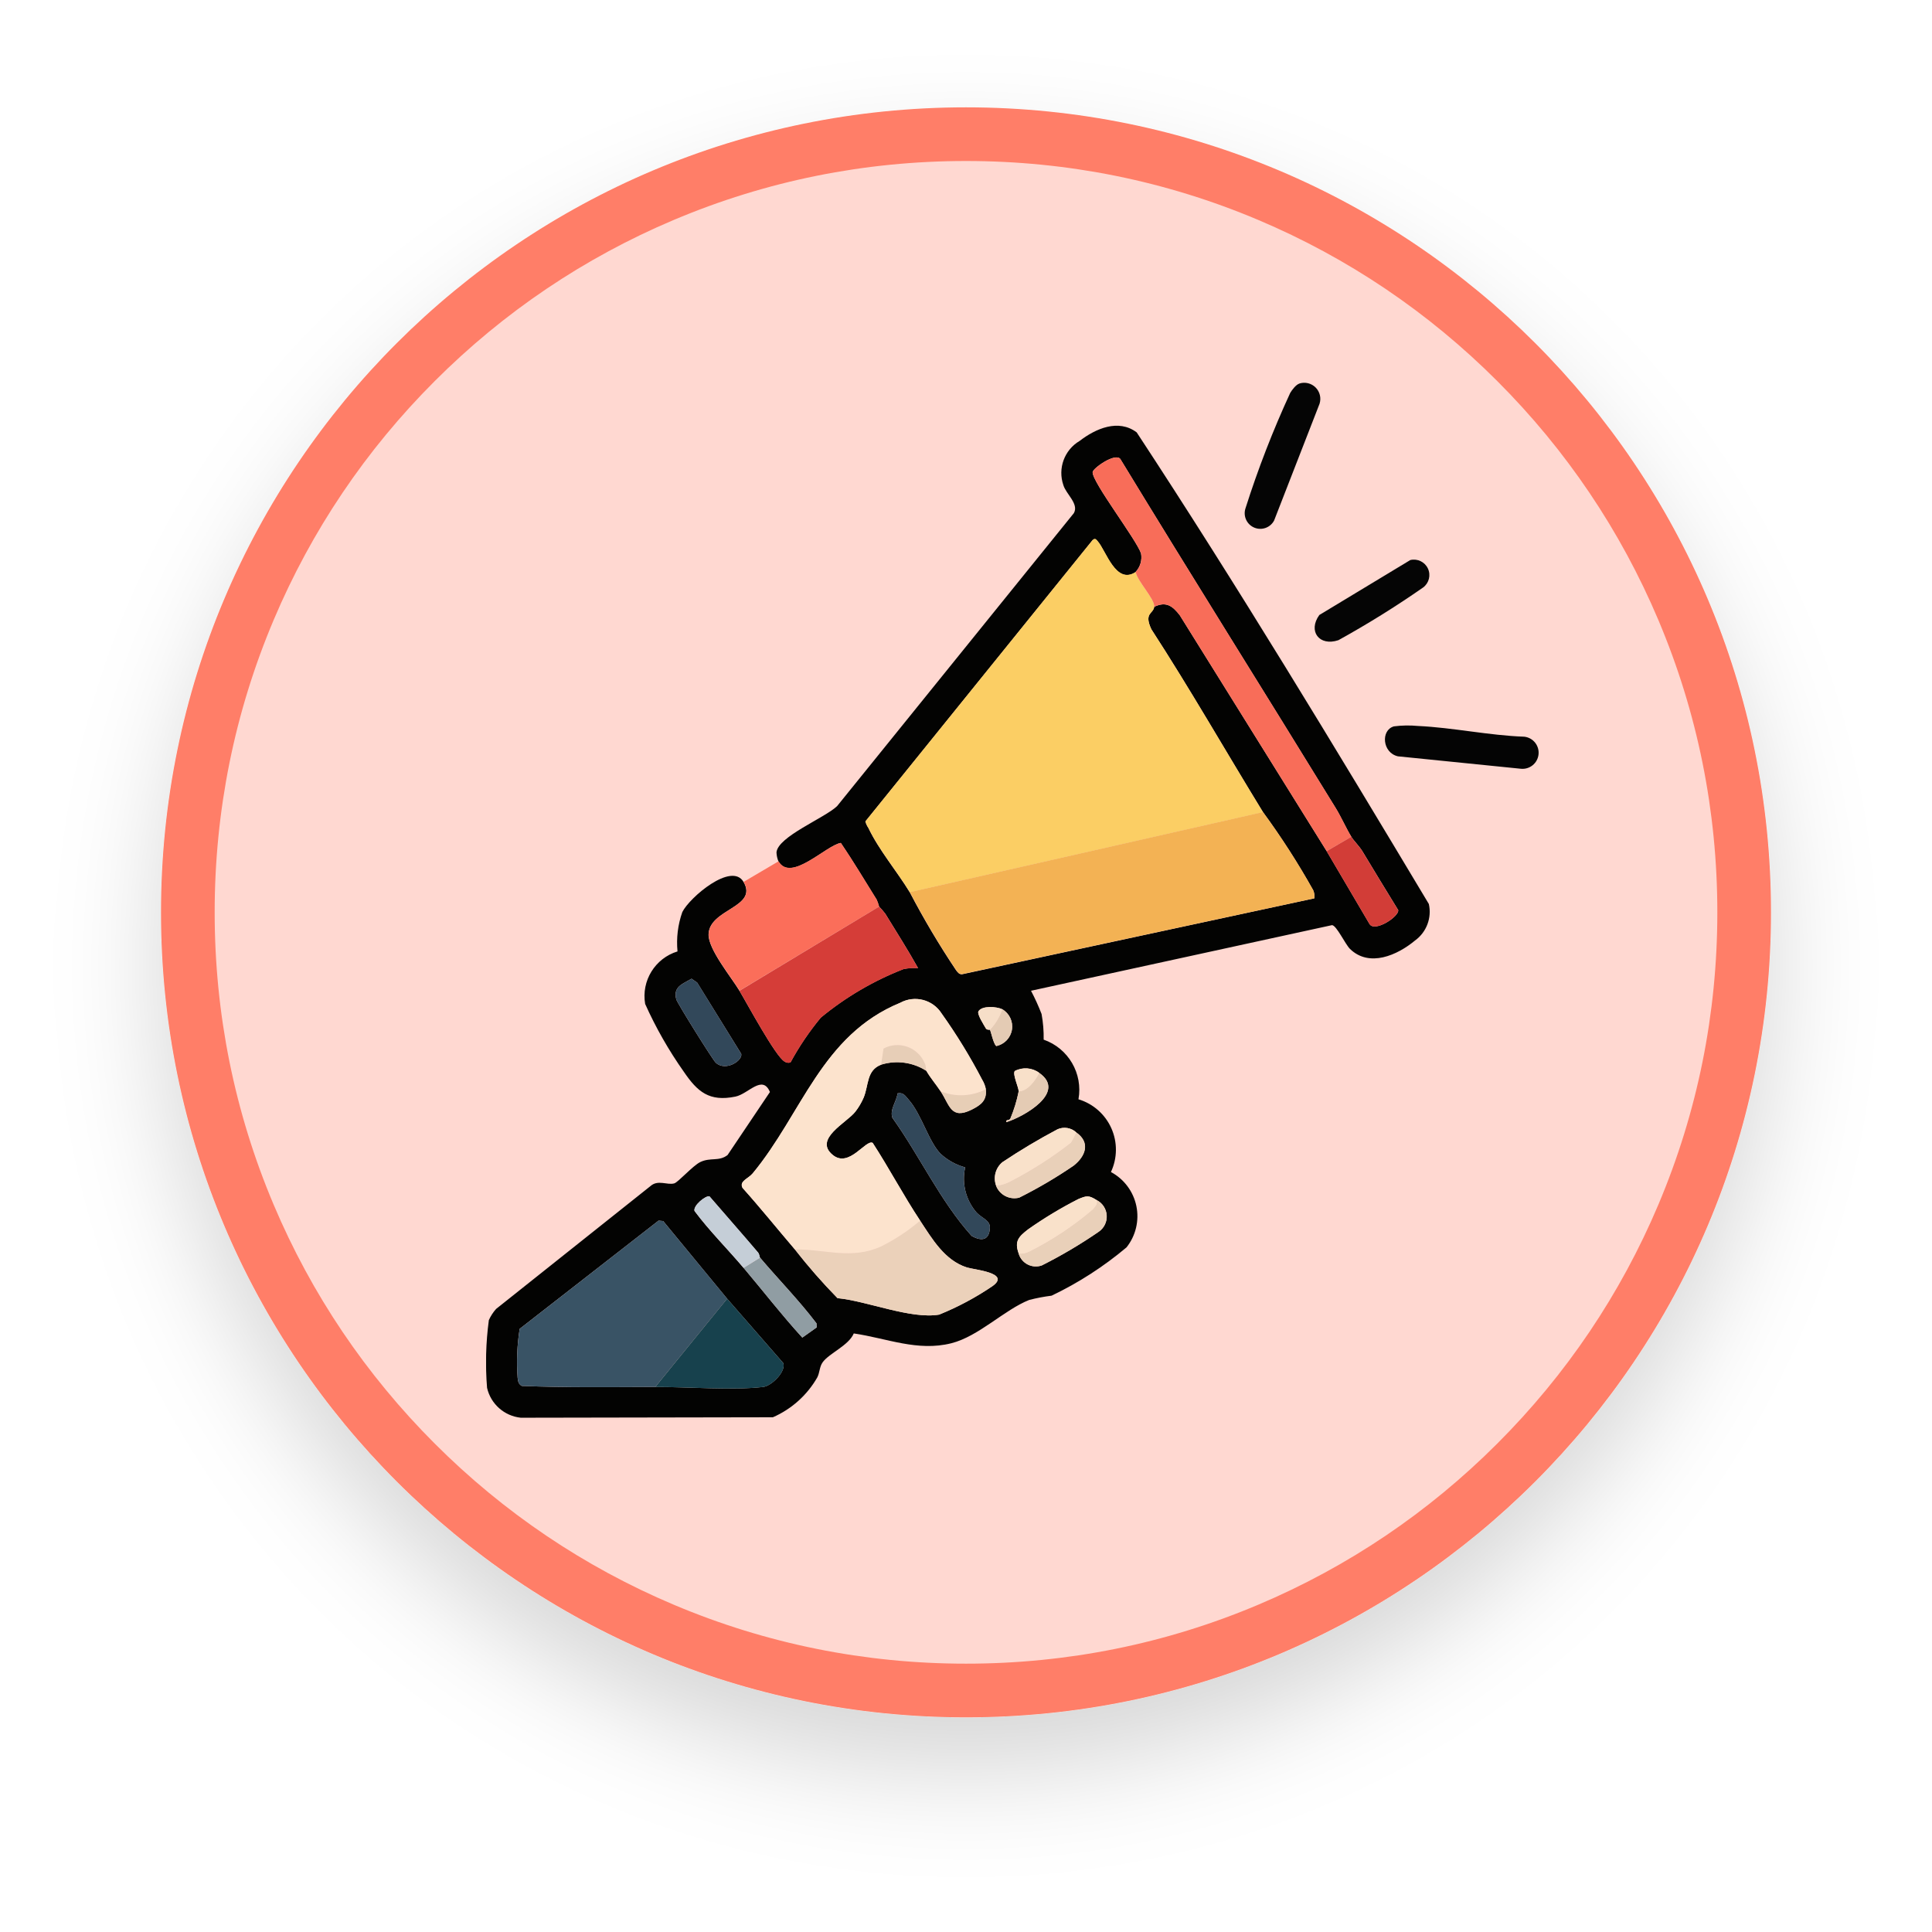
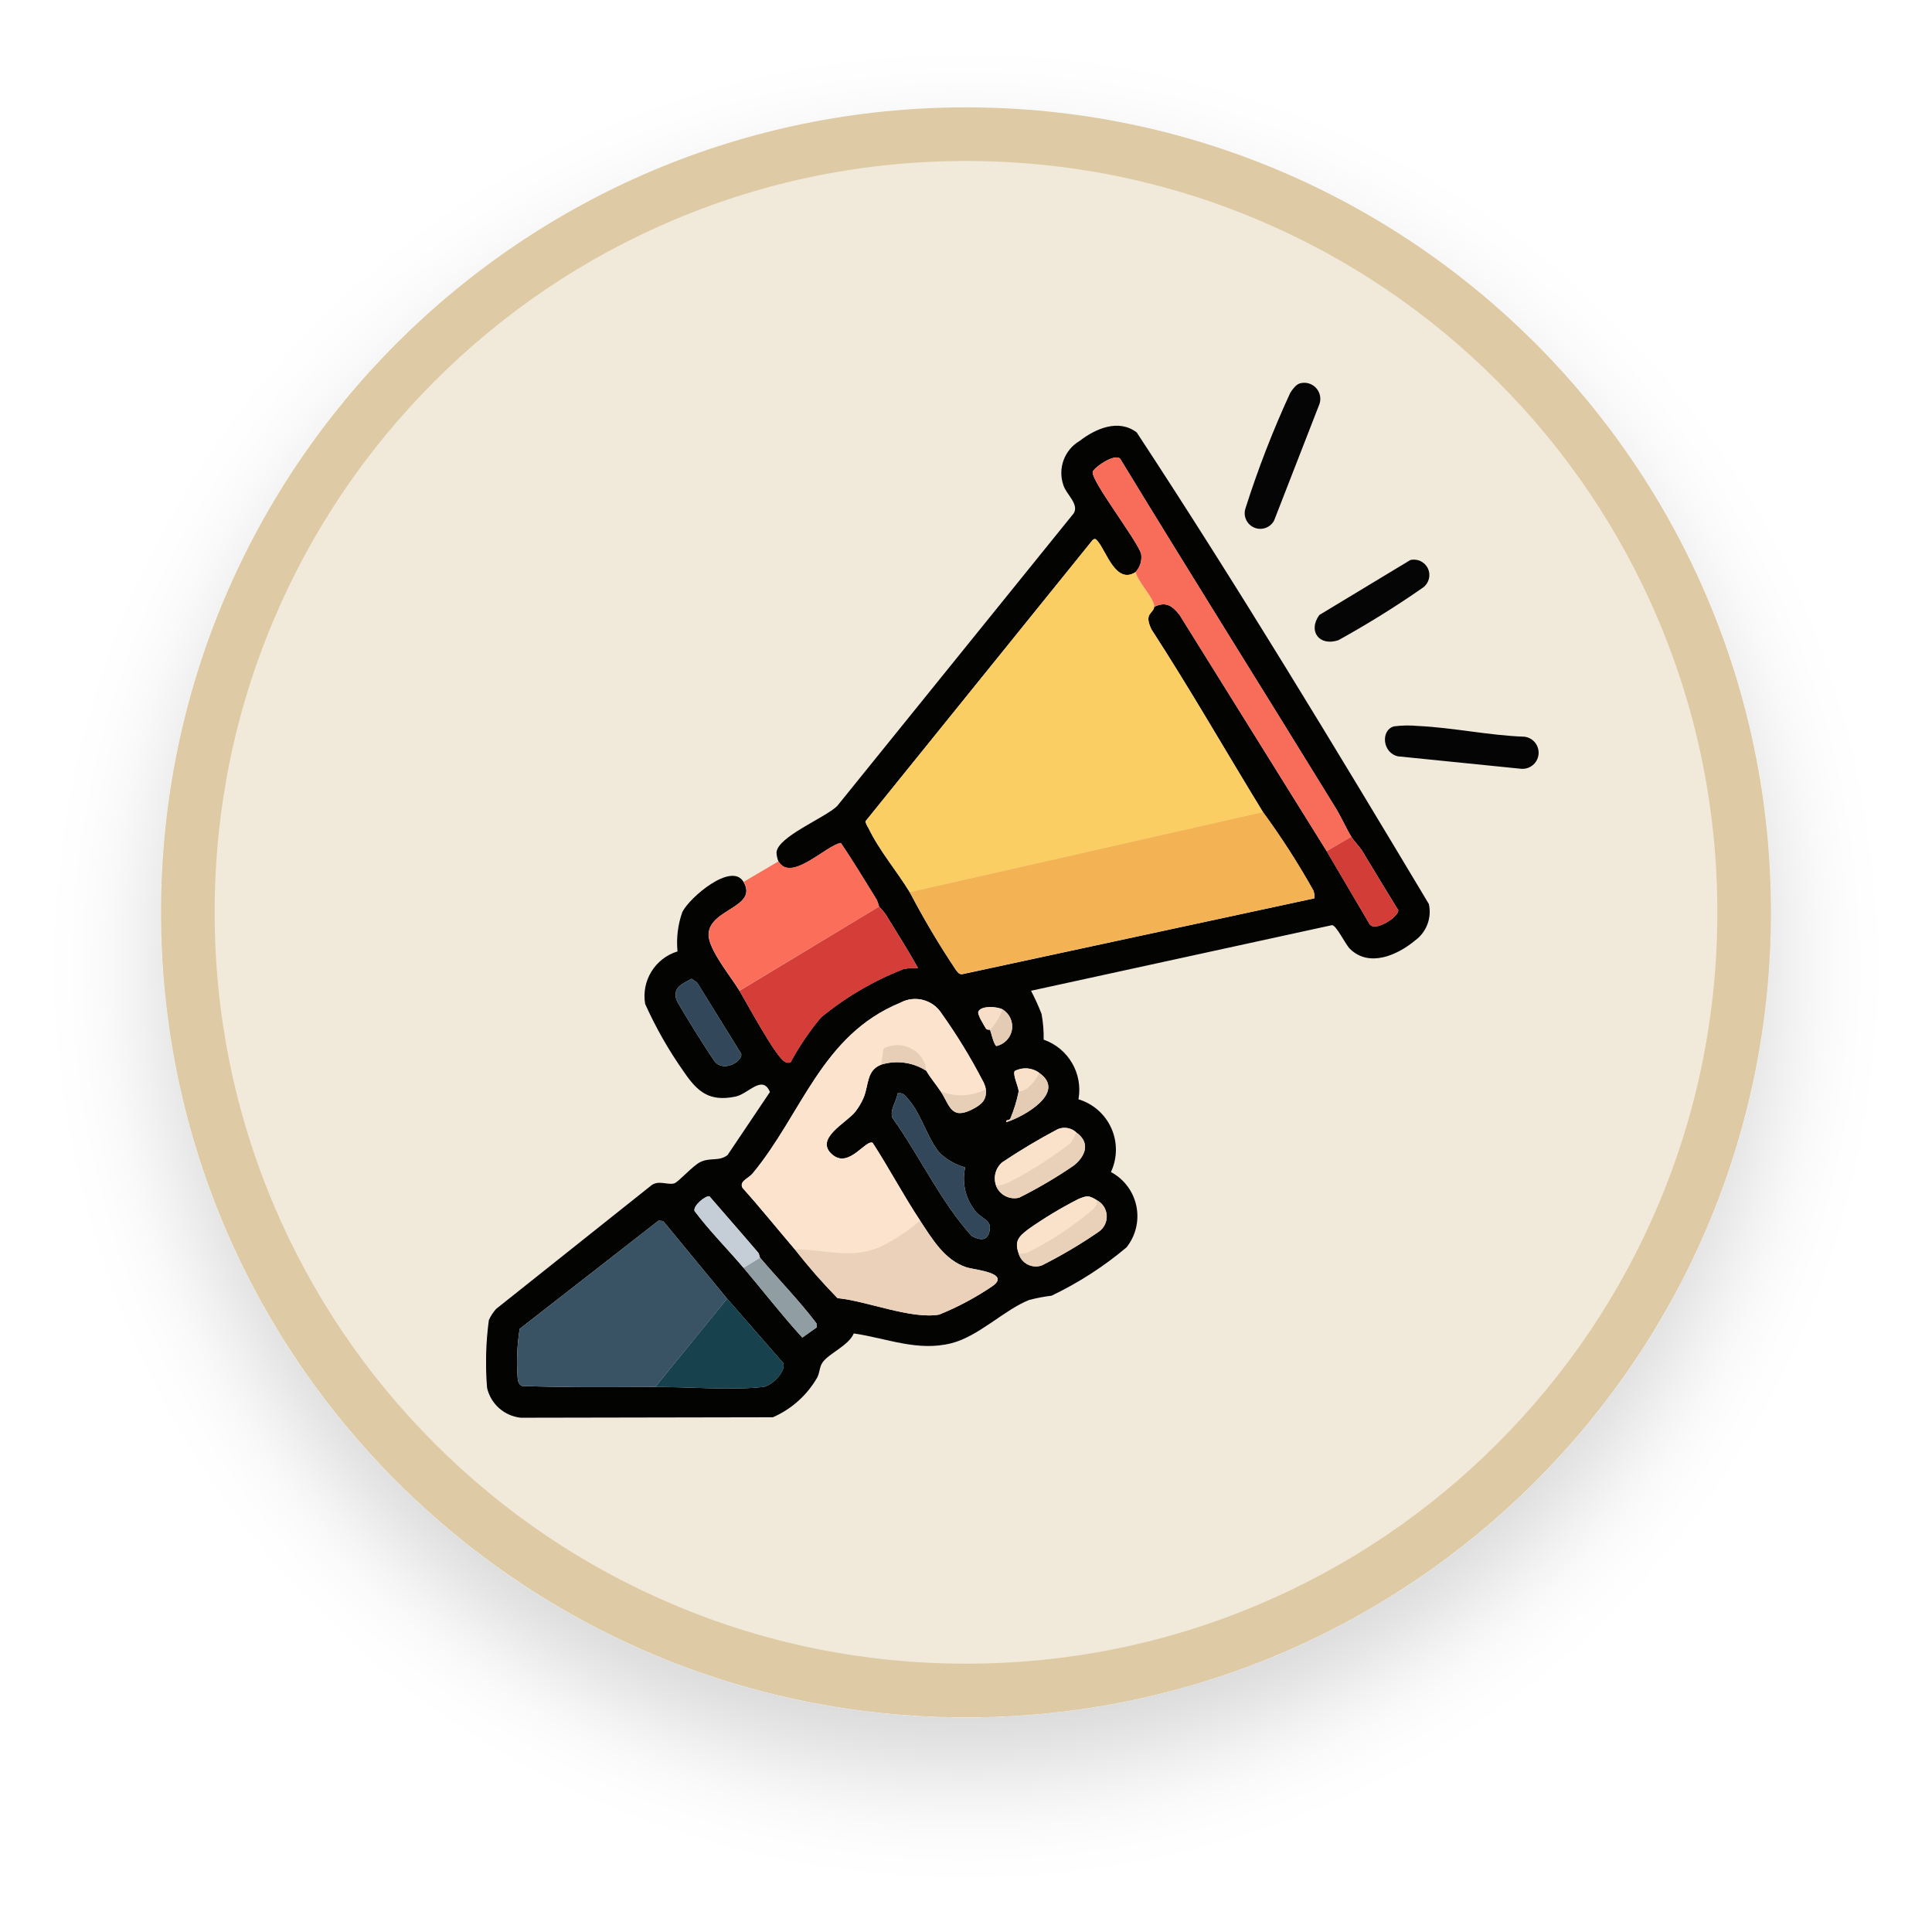
<svg xmlns="http://www.w3.org/2000/svg" width="108" height="108" viewBox="0 0 108 108">
  <defs>
    <filter id="Path_978624" x="0" y="0" width="108" height="108" filterUnits="userSpaceOnUse">
      <feOffset dy="3" input="SourceAlpha" />
      <feGaussianBlur stdDeviation="3" result="blur" />
      <feFlood flood-opacity="0.161" />
      <feComposite operator="in" in2="blur" />
      <feComposite in="SourceGraphic" />
    </filter>
    <clipPath id="clip-path">
      <rect id="Rectangle_405841" data-name="Rectangle 405841" width="58.827" height="57.854" fill="none" />
    </clipPath>
  </defs>
-   <g id="Group_1145467" data-name="Group 1145467" transform="translate(-201 -320)">
-     <g transform="matrix(1, 0, 0, 1, 201, 320)" filter="url(#Path_978624)">
-       <g id="Path_978624-2" data-name="Path 978624" transform="translate(9 6)" fill="#ffd8d1">
-         <path d="M 45 88.5 C 39.127 88.5 33.43 87.35 28.068 85.082 C 22.889 82.891 18.236 79.755 14.241 75.759 C 10.245 71.764 7.109 67.111 4.918 61.932 C 2.65 56.57 1.5 50.873 1.5 45 C 1.5 39.127 2.65 33.43 4.918 28.068 C 7.109 22.889 10.245 18.236 14.241 14.241 C 18.236 10.245 22.889 7.109 28.068 4.918 C 33.43 2.65 39.127 1.5 45 1.5 C 50.873 1.5 56.57 2.65 61.932 4.918 C 67.111 7.109 71.764 10.245 75.759 14.241 C 79.755 18.236 82.891 22.889 85.082 28.068 C 87.35 33.43 88.5 39.127 88.5 45 C 88.5 50.873 87.35 56.57 85.082 61.932 C 82.891 67.111 79.755 71.764 75.759 75.759 C 71.764 79.755 67.111 82.891 61.932 85.082 C 56.57 87.35 50.873 88.5 45 88.5 Z" stroke="none" />
-         <path d="M 45 3 C 39.329 3 33.829 4.11 28.653 6.299 C 23.652 8.415 19.16 11.443 15.302 15.302 C 11.443 19.16 8.415 23.652 6.299 28.653 C 4.11 33.829 3 39.329 3 45 C 3 50.671 4.11 56.171 6.299 61.347 C 8.415 66.348 11.443 70.84 15.302 74.698 C 19.16 78.557 23.652 81.585 28.653 83.701 C 33.829 85.89 39.329 87 45 87 C 50.671 87 56.171 85.89 61.347 83.701 C 66.348 81.585 70.84 78.557 74.698 74.698 C 78.557 70.84 81.585 66.348 83.701 61.347 C 85.89 56.171 87 50.671 87 45 C 87 39.329 85.89 33.829 83.701 28.653 C 81.585 23.652 78.557 19.16 74.698 15.302 C 70.84 11.443 66.348 8.415 61.347 6.299 C 56.171 4.11 50.671 3 45 3 M 45 0 C 69.853 0 90 20.147 90 45 C 90 69.853 69.853 90 45 90 C 20.147 90 0 69.853 0 45 C 0 20.147 20.147 0 45 0 Z" stroke="none" fill="#ff7e67" />
+   <g id="Group_1157203" data-name="Group 1157203" transform="translate(-201 -665)">
+     <g id="Group_1145467" data-name="Group 1145467" transform="translate(0 345)">
+       <g transform="matrix(1, 0, 0, 1, 201, 320)" filter="url(#Path_978624)">
+         <g id="Path_978624-2" data-name="Path 978624" transform="translate(9 6)" fill="#f1eada">
+           <path d="M 45 88.5 C 39.127 88.5 33.43 87.35 28.068 85.082 C 22.889 82.891 18.236 79.755 14.241 75.759 C 10.245 71.764 7.109 67.111 4.918 61.932 C 2.65 56.57 1.5 50.873 1.5 45 C 1.5 39.127 2.65 33.43 4.918 28.068 C 7.109 22.889 10.245 18.236 14.241 14.241 C 18.236 10.245 22.889 7.109 28.068 4.918 C 33.43 2.65 39.127 1.5 45 1.5 C 50.873 1.5 56.57 2.65 61.932 4.918 C 67.111 7.109 71.764 10.245 75.759 14.241 C 79.755 18.236 82.891 22.889 85.082 28.068 C 87.35 33.43 88.5 39.127 88.5 45 C 88.5 50.873 87.35 56.57 85.082 61.932 C 82.891 67.111 79.755 71.764 75.759 75.759 C 71.764 79.755 67.111 82.891 61.932 85.082 C 56.57 87.35 50.873 88.5 45 88.5 Z" stroke="none" />
+           <path d="M 45 3 C 39.329 3 33.829 4.11 28.653 6.299 C 23.652 8.415 19.16 11.443 15.302 15.302 C 11.443 19.16 8.415 23.652 6.299 28.653 C 4.11 33.829 3 39.329 3 45 C 3 50.671 4.11 56.171 6.299 61.347 C 8.415 66.348 11.443 70.84 15.302 74.698 C 19.16 78.557 23.652 81.585 28.653 83.701 C 33.829 85.89 39.329 87 45 87 C 50.671 87 56.171 85.89 61.347 83.701 C 66.348 81.585 70.84 78.557 74.698 74.698 C 78.557 70.84 81.585 66.348 83.701 61.347 C 85.89 56.171 87 50.671 87 45 C 87 39.329 85.89 33.829 83.701 28.653 C 81.585 23.652 78.557 19.16 74.698 15.302 C 70.84 11.443 66.348 8.415 61.347 6.299 C 56.171 4.11 50.671 3 45 3 M 45 0 C 69.853 0 90 20.147 90 45 C 90 69.853 69.853 90 45 90 C 20.147 90 0 69.853 0 45 C 0 20.147 20.147 0 45 0 Z" stroke="none" fill="#decba5" />
+         </g>
      </g>
-     </g>
-     <g id="Group_1145582" data-name="Group 1145582" transform="translate(228.173 341.399)">
-       <g id="Group_1145581" data-name="Group 1145581" clip-path="url(#clip-path)">
-         <path id="Path_979752" data-name="Path 979752" d="M16.344,34.8a1.488,1.488,0,0,1-.111-.508c.073-.884,2.694-1.922,3.387-2.586L32.857,15.326c.293-.517-.437-1.062-.586-1.563a2.078,2.078,0,0,1,.906-2.472c.9-.693,2.17-1.248,3.192-.478C42.027,19.426,47.4,28.329,52.7,37.175a1.983,1.983,0,0,1-.772,2.042c-.986.82-2.554,1.521-3.634.472-.262-.254-.757-1.324-1.007-1.331L30.461,42.026a12.3,12.3,0,0,1,.591,1.3,7.23,7.23,0,0,1,.116,1.433,2.972,2.972,0,0,1,1.946,3.334,2.942,2.942,0,0,1,1.815,4.066,2.8,2.8,0,0,1,.871,4.212,19.678,19.678,0,0,1-4.188,2.7,9.923,9.923,0,0,0-1.253.239c-1.393.553-2.821,2.034-4.351,2.42-1.894.477-3.6-.278-5.454-.548-.29.682-1.381,1.108-1.742,1.616-.18.253-.159.578-.3.845a5.31,5.31,0,0,1-2.48,2.225L1.94,65.894A2.165,2.165,0,0,1,.054,64.223a17.728,17.728,0,0,1,.1-3.785,2.4,2.4,0,0,1,.406-.626l8.626-6.865c.422-.38.938-.04,1.334-.154.221-.064,1.036-.99,1.453-1.191.572-.276,1.043-.018,1.526-.393l2.368-3.523c-.423-1-1.2.107-1.93.257-1.465.3-2.121-.272-2.878-1.381a22.614,22.614,0,0,1-2.168-3.8A2.611,2.611,0,0,1,10.7,39.827a5.129,5.129,0,0,1,.269-2.2c.4-.814,2.759-2.823,3.422-1.685.832,1.428-1.914,1.5-1.956,2.931-.024.83,1.274,2.4,1.726,3.151.415.688,2.03,3.694,2.526,3.959a.355.355,0,0,0,.33.044,15.605,15.605,0,0,1,1.69-2.5,16.923,16.923,0,0,1,4.629-2.716,3.11,3.11,0,0,1,.81-.052c-.577-1.034-1.215-2.035-1.834-3.044a5.142,5.142,0,0,0-.347-.4,2.9,2.9,0,0,0-.132-.379c-.662-1.061-1.3-2.138-2.006-3.173C19,33.9,17.046,35.988,16.344,34.8m19.969-16.18c-1.112.738-1.656-1.186-2.126-1.718-.1-.109-.144-.187-.286-.064l-12.7,15.724a1.239,1.239,0,0,0,.168.363c.6,1.253,1.591,2.411,2.316,3.6a46.888,46.888,0,0,0,2.587,4.355c.091.114.16.231.331.226L46.3,36.861a.87.87,0,0,0-.063-.454,42.5,42.5,0,0,0-2.807-4.366c-2.076-3.386-4.07-6.877-6.242-10.225-.43-.923.109-.853.16-1.251.67-.326,1.031-.041,1.427.467l8.213,13.189,2.4,4.079c.3.465,1.654-.424,1.6-.783-.677-1.091-1.335-2.191-2-3.287-.176-.289-.485-.589-.622-.813-.293-.48-.556-1.086-.87-1.6-4-6.513-8.068-12.986-12.042-19.516-.284-.373-1.544.522-1.549.738-.015.571,2.424,3.726,2.706,4.538a1.2,1.2,0,0,1-.3,1.034M11.486,41.353c-.51.3-1.044.447-.853,1.16.054.2,2.033,3.375,2.206,3.534.556.511,1.517-.121,1.423-.495L11.8,41.572Zm5.776,15.132a31.933,31.933,0,0,0,2.383,2.724c1.64.156,4.1,1.192,5.681.921a15.861,15.861,0,0,0,2.99-1.6c1.024-.737-1.028-.905-1.445-1.038-1.24-.4-1.932-1.591-2.608-2.613-.93-1.4-1.735-2.931-2.653-4.347-.381-.223-1.312,1.42-2.228.677-1.106-.895.78-1.806,1.256-2.423a3.624,3.624,0,0,0,.468-.794c.284-.7.153-1.523.977-1.835a3.018,3.018,0,0,1,2.525.344c.233.4.546.763.8,1.148.509.76.564,1.618,1.759,1.011.512-.26.832-.516.766-1.126A1.606,1.606,0,0,0,27.727,47a31.261,31.261,0,0,0-2.267-3.7,1.746,1.746,0,0,0-2.309-.6c-4.408,1.811-5.487,6.2-8.25,9.537-.253.306-.765.428-.568.811,1.006,1.122,1.951,2.3,2.929,3.443M28.853,43.058c-.325-.151-1.129-.209-1.328.113-.1.157.3.757.409.955.062.108.224.069.231.08.052.082.2.8.355.911a1.116,1.116,0,0,0,.333-2.058m2.066,3.557a1.287,1.287,0,0,0-1.368-.1c-.129.187.219.91.22,1.137a7.92,7.92,0,0,1-.465,1.521c-.07.135-.265.023-.223.2.98-.308,3.393-1.666,1.836-2.753M26.78,51.9a3.319,3.319,0,0,1-1.368-.756c-.661-.657-1.075-2.222-1.791-3.029-.182-.206-.289-.415-.619-.354-.054.459-.452.911-.289,1.369,1.53,2.14,2.673,4.65,4.428,6.6.56.319.995.246,1.021-.464.015-.414-.471-.541-.746-.844A2.889,2.889,0,0,1,26.78,51.9m1.73,1.024a1.1,1.1,0,0,0,1.292.665,25.97,25.97,0,0,0,3.038-1.786c.679-.53.96-1.3.146-1.863a.969.969,0,0,0-1.037-.175,35.067,35.067,0,0,0-3.09,1.844,1.18,1.18,0,0,0-.349,1.315m-14.116,4.59c1.095,1.294,2.14,2.649,3.283,3.9l.8-.568-.006-.225c-.977-1.289-2.118-2.448-3.16-3.678-.027-.032-.028-.189-.111-.287-.894-1.054-1.822-2.1-2.716-3.141-.223-.044-.921.527-.833.822.839,1.123,1.84,2.114,2.741,3.18m15.379-.8a1,1,0,0,0,1.294.663A26.872,26.872,0,0,0,34.241,55.5a1.031,1.031,0,0,0-.108-1.772c-.446-.279-.554-.255-1.032-.056a23.227,23.227,0,0,0-2.792,1.683c-.55.422-.782.673-.537,1.357m-16.3,2.525L9.9,54.9l-.259-.024L1.877,60.925a11.847,11.847,0,0,0-.114,2.737c.025.2.043.348.234.454,2.483.1,4.976.065,7.46.057,1.815-.006,4.308.2,6.027,0,.491-.058,1.309-.887,1.12-1.344Z" transform="translate(0 -8.041)" fill="#030302" />
-         <path id="Path_979753" data-name="Path 979753" d="M63.632,115.469l-7.8,4.7c-.451-.75-1.751-2.322-1.726-3.151.042-1.427,2.788-1.5,1.956-2.931l1.951-1.148c.7,1.192,2.66-.9,3.485-1.027.7,1.034,1.344,2.111,2.007,3.173a2.931,2.931,0,0,1,.132.379" transform="translate(-41.664 -86.19)" fill="#fb6e5a" />
-         <path id="Path_979754" data-name="Path 979754" d="M187.577.04a.9.9,0,0,1,1.13,1.129L186.165,7.7a.873.873,0,0,1-1.6-.683,55.7,55.7,0,0,1,2.5-6.45c.1-.171.327-.468.512-.523" transform="translate(-142.115 0)" fill="#050505" />
-         <path id="Path_979755" data-name="Path 979755" d="M219.062,83.379a6.069,6.069,0,0,1,1.352-.023c1.936.088,3.986.533,5.943.6a.9.9,0,0,1-.2,1.791l-6.865-.694c-.876-.2-.966-1.46-.229-1.673" transform="translate(-168.321 -64.173)" fill="#040404" />
-         <path id="Path_979756" data-name="Path 979756" d="M206.83,43.031a.864.864,0,0,1,.721,1.531,53.638,53.638,0,0,1-4.74,2.949c-1.078.361-1.715-.515-1.065-1.409Z" transform="translate(-155.167 -33.123)" fill="#050505" />
-         <path id="Path_979757" data-name="Path 979757" d="M107.353,39.821c.072.5,1.087,1.525,1.033,1.951-.051.4-.59.328-.16,1.251,2.172,3.347,4.166,6.838,6.242,10.225l-19.74,4.475c-.725-1.185-1.714-2.343-2.316-3.6a1.238,1.238,0,0,1-.167-.363l12.7-15.725c.142-.122.19-.045.286.064.47.532,1.014,2.456,2.126,1.718" transform="translate(-71.039 -29.246)" fill="#fbce64" />
-         <path id="Path_979758" data-name="Path 979758" d="M122.789,104.4a42.506,42.506,0,0,1,2.807,4.366.87.87,0,0,1,.063.454l-19.692,4.237c-.171.006-.24-.111-.331-.226a46.891,46.891,0,0,1-2.587-4.355Z" transform="translate(-79.36 -80.404)" fill="#f3b254" />
-         <path id="Path_979759" data-name="Path 979759" d="M75.805,154.9a3.039,3.039,0,0,1-2.525.115c-.258-.385-.57-.749-.8-1.148-.029-.05,0-.269-.089-.422a1.649,1.649,0,0,0-2.3-.82l-.134.9c-.823.312-.692,1.139-.977,1.835a3.628,3.628,0,0,1-.468.794c-.476.617-2.362,1.528-1.256,2.423.917.742,1.848-.9,2.228-.678.918,1.416,1.723,2.942,2.653,4.347a10.842,10.842,0,0,1-2.176,1.439c-1.667.757-3.1.158-4.825.168-.978-1.145-1.923-2.321-2.929-3.443-.2-.383.314-.506.568-.812,2.763-3.336,3.842-7.727,8.25-9.537a1.746,1.746,0,0,1,2.309.6,31.329,31.329,0,0,1,2.266,3.7,1.609,1.609,0,0,1,.209.536" transform="translate(-47.869 -115.408)" fill="#fce3cd" />
-         <path id="Path_979760" data-name="Path 979760" d="M15.273,213.029c-2.484.009-4.977.041-7.46-.057-.191-.106-.209-.259-.234-.454a11.846,11.846,0,0,1,.114-2.737l7.762-6.049.259.024,3.578,4.339Z" transform="translate(-5.815 -156.897)" fill="#395365" />
-         <path id="Path_979761" data-name="Path 979761" d="M161.938,39.365l-1.377.8-8.213-13.189c-.4-.508-.757-.793-1.427-.467.054-.426-.961-1.449-1.033-1.951a1.2,1.2,0,0,0,.3-1.034c-.283-.812-2.721-3.967-2.706-4.538.005-.217,1.266-1.111,1.549-.738,3.974,6.53,8.041,13,12.042,19.516.314.511.577,1.117.87,1.6" transform="translate(-113.574 -13.987)" fill="#f86d59" />
-         <path id="Path_979762" data-name="Path 979762" d="M69.416,127.367a5.1,5.1,0,0,1,.347.4c.619,1.009,1.257,2.011,1.834,3.044a3.123,3.123,0,0,0-.81.052,16.928,16.928,0,0,0-4.629,2.716,15.6,15.6,0,0,0-1.69,2.5.353.353,0,0,1-.33-.044c-.5-.264-2.111-3.27-2.526-3.959Z" transform="translate(-47.448 -98.087)" fill="#d53d38" />
-         <path id="Path_979763" data-name="Path 979763" d="M75.092,205.349c1.723-.01,3.157.589,4.825-.168a10.827,10.827,0,0,0,2.176-1.439c.676,1.022,1.368,2.217,2.608,2.614.417.133,2.469.3,1.445,1.038a15.862,15.862,0,0,1-2.991,1.6c-1.581.271-4.041-.765-5.681-.921a31.9,31.9,0,0,1-2.383-2.724" transform="translate(-57.83 -156.905)" fill="#ebd1ba" />
-         <path id="Path_979764" data-name="Path 979764" d="M41.144,227.645l4.017-4.934,3.131,3.592c.189.458-.629,1.286-1.12,1.344-1.719.2-4.212-.008-6.027,0" transform="translate(-31.686 -171.513)" fill="#17414d" />
-         <path id="Path_979765" data-name="Path 979765" d="M102.742,176.9a2.889,2.889,0,0,0,.637,2.518c.276.3.761.429.746.844-.026.71-.461.782-1.021.464-1.754-1.946-2.9-4.456-4.428-6.6-.163-.458.235-.91.289-1.369.33-.062.437.148.619.354.715.807,1.129,2.372,1.79,3.029a3.317,3.317,0,0,0,1.368.756" transform="translate(-75.962 -133.038)" fill="#32485a" />
-         <path id="Path_979766" data-name="Path 979766" d="M205.77,110.395c.137.224.445.524.622.813.668,1.1,1.327,2.2,2,3.287.056.359-1.3,1.247-1.6.783l-2.4-4.079Z" transform="translate(-157.406 -85.017)" fill="#d23d37" />
-         <path id="Path_979767" data-name="Path 979767" d="M46.975,144.908l.319.22,2.457,3.98c.094.373-.867,1.006-1.423.495-.172-.159-2.152-3.332-2.206-3.534-.191-.713.343-.863.853-1.16" transform="translate(-35.489 -111.596)" fill="#32485a" />
-         <path id="Path_979768" data-name="Path 979768" d="M63.529,212.727c1.042,1.23,2.183,2.389,3.16,3.678l.006.225-.8.568c-1.143-1.248-2.188-2.6-3.283-3.9Z" transform="translate(-48.218 -163.824)" fill="#909da3" />
-         <path id="Path_979769" data-name="Path 979769" d="M124.017,185.261a2.293,2.293,0,0,0,.9-.3,21.917,21.917,0,0,0,3.281-2.113,4.534,4.534,0,0,0,.291-.569c.814.567.533,1.332-.146,1.863a25.973,25.973,0,0,1-3.038,1.786,1.1,1.1,0,0,1-1.292-.665" transform="translate(-95.507 -140.374)" fill="#e9d0b9" />
-         <path id="Path_979770" data-name="Path 979770" d="M129.508,201.734a1.086,1.086,0,0,0,.619-.126,17.781,17.781,0,0,0,3.517-2.337c.137-.171.27-.258.225-.521a1.031,1.031,0,0,1,.108,1.772A26.89,26.89,0,0,1,130.8,202.4a1,1,0,0,1-1.294-.663" transform="translate(-99.736 -153.061)" fill="#e9d0b9" />
-         <path id="Path_979771" data-name="Path 979771" d="M128.247,181.441a4.532,4.532,0,0,1-.291.569,21.879,21.879,0,0,1-3.281,2.113,2.294,2.294,0,0,1-.9.3,1.18,1.18,0,0,1,.349-1.315,35.04,35.04,0,0,1,3.09-1.844.969.969,0,0,1,1.037.175" transform="translate(-95.262 -139.538)" fill="#f9e1ca" />
-         <path id="Path_979772" data-name="Path 979772" d="M54.32,201.236l-.918.574c-.9-1.065-1.9-2.057-2.741-3.18-.089-.3.61-.866.833-.822.894,1.04,1.823,2.087,2.716,3.141.083.1.083.255.111.287" transform="translate(-39.008 -152.334)" fill="#c5ced7" />
-         <path id="Path_979773" data-name="Path 979773" d="M133.543,198.055c.045.262-.088.35-.225.521a17.783,17.783,0,0,1-3.517,2.337,1.086,1.086,0,0,1-.619.126c-.245-.684-.013-.935.537-1.357A23.2,23.2,0,0,1,132.51,198c.479-.2.587-.223,1.033.056" transform="translate(-99.41 -152.365)" fill="#f9e1ca" />
-         <path id="Path_979774" data-name="Path 979774" d="M128.332,167.8c1.558,1.087-.856,2.445-1.836,2.753-.042-.176.153-.064.223-.2a7.9,7.9,0,0,0,.465-1.521c.513-.009.937-.62,1.148-1.033" transform="translate(-97.412 -129.226)" fill="#e4cbb4" />
-         <path id="Path_979775" data-name="Path 979775" d="M98.585,162.593a3.018,3.018,0,0,0-2.525-.344l.134-.9a1.65,1.65,0,0,1,2.3.82c.086.153.06.372.089.422" transform="translate(-73.977 -124.133)" fill="#e7ceb7" />
-         <path id="Path_979776" data-name="Path 979776" d="M113.063,171.794c.066.61-.254.867-.766,1.126-1.195.606-1.25-.252-1.759-1.012a3.039,3.039,0,0,0,2.525-.115" transform="translate(-85.127 -132.301)" fill="#e7ceb6" />
-         <path id="Path_979777" data-name="Path 979777" d="M123.208,152.326a1.116,1.116,0,0,1-.333,2.058c-.16-.111-.3-.829-.355-.91a3.1,3.1,0,0,0,.688-1.148" transform="translate(-94.355 -117.309)" fill="#e4cbb4" />
-         <path id="Path_979778" data-name="Path 979778" d="M129.822,166.965c-.211.413-.634,1.024-1.148,1.033,0-.227-.35-.95-.22-1.137a1.287,1.287,0,0,1,1.368.1" transform="translate(-98.902 -128.39)" fill="#f8e0c9" />
-         <path id="Path_979779" data-name="Path 979779" d="M121.013,151.918a3.1,3.1,0,0,1-.689,1.148c-.007-.01-.169.028-.231-.08-.113-.2-.506-.8-.409-.955.2-.322,1-.264,1.328-.113" transform="translate(-92.159 -116.901)" fill="#f6dec8" />
+       <g id="Group_1145582" data-name="Group 1145582" transform="translate(228.173 341.399)">
+         <g id="Group_1145581" data-name="Group 1145581" clip-path="url(#clip-path)">
+           <path id="Path_979752" data-name="Path 979752" d="M16.344,34.8a1.488,1.488,0,0,1-.111-.508c.073-.884,2.694-1.922,3.387-2.586L32.857,15.326c.293-.517-.437-1.062-.586-1.563a2.078,2.078,0,0,1,.906-2.472c.9-.693,2.17-1.248,3.192-.478C42.027,19.426,47.4,28.329,52.7,37.175a1.983,1.983,0,0,1-.772,2.042c-.986.82-2.554,1.521-3.634.472-.262-.254-.757-1.324-1.007-1.331L30.461,42.026a12.3,12.3,0,0,1,.591,1.3,7.23,7.23,0,0,1,.116,1.433,2.972,2.972,0,0,1,1.946,3.334,2.942,2.942,0,0,1,1.815,4.066,2.8,2.8,0,0,1,.871,4.212,19.678,19.678,0,0,1-4.188,2.7,9.923,9.923,0,0,0-1.253.239c-1.393.553-2.821,2.034-4.351,2.42-1.894.477-3.6-.278-5.454-.548-.29.682-1.381,1.108-1.742,1.616-.18.253-.159.578-.3.845a5.31,5.31,0,0,1-2.48,2.225L1.94,65.894A2.165,2.165,0,0,1,.054,64.223a17.728,17.728,0,0,1,.1-3.785,2.4,2.4,0,0,1,.406-.626l8.626-6.865c.422-.38.938-.04,1.334-.154.221-.064,1.036-.99,1.453-1.191.572-.276,1.043-.018,1.526-.393l2.368-3.523c-.423-1-1.2.107-1.93.257-1.465.3-2.121-.272-2.878-1.381a22.614,22.614,0,0,1-2.168-3.8A2.611,2.611,0,0,1,10.7,39.827a5.129,5.129,0,0,1,.269-2.2c.4-.814,2.759-2.823,3.422-1.685.832,1.428-1.914,1.5-1.956,2.931-.024.83,1.274,2.4,1.726,3.151.415.688,2.03,3.694,2.526,3.959a.355.355,0,0,0,.33.044,15.605,15.605,0,0,1,1.69-2.5,16.923,16.923,0,0,1,4.629-2.716,3.11,3.11,0,0,1,.81-.052c-.577-1.034-1.215-2.035-1.834-3.044a5.142,5.142,0,0,0-.347-.4,2.9,2.9,0,0,0-.132-.379c-.662-1.061-1.3-2.138-2.006-3.173C19,33.9,17.046,35.988,16.344,34.8m19.969-16.18c-1.112.738-1.656-1.186-2.126-1.718-.1-.109-.144-.187-.286-.064l-12.7,15.724a1.239,1.239,0,0,0,.168.363c.6,1.253,1.591,2.411,2.316,3.6a46.888,46.888,0,0,0,2.587,4.355c.091.114.16.231.331.226L46.3,36.861a.87.87,0,0,0-.063-.454,42.5,42.5,0,0,0-2.807-4.366c-2.076-3.386-4.07-6.877-6.242-10.225-.43-.923.109-.853.16-1.251.67-.326,1.031-.041,1.427.467l8.213,13.189,2.4,4.079c.3.465,1.654-.424,1.6-.783-.677-1.091-1.335-2.191-2-3.287-.176-.289-.485-.589-.622-.813-.293-.48-.556-1.086-.87-1.6-4-6.513-8.068-12.986-12.042-19.516-.284-.373-1.544.522-1.549.738-.015.571,2.424,3.726,2.706,4.538a1.2,1.2,0,0,1-.3,1.034M11.486,41.353c-.51.3-1.044.447-.853,1.16.054.2,2.033,3.375,2.206,3.534.556.511,1.517-.121,1.423-.495L11.8,41.572Zm5.776,15.132a31.933,31.933,0,0,0,2.383,2.724c1.64.156,4.1,1.192,5.681.921a15.861,15.861,0,0,0,2.99-1.6c1.024-.737-1.028-.905-1.445-1.038-1.24-.4-1.932-1.591-2.608-2.613-.93-1.4-1.735-2.931-2.653-4.347-.381-.223-1.312,1.42-2.228.677-1.106-.895.78-1.806,1.256-2.423a3.624,3.624,0,0,0,.468-.794c.284-.7.153-1.523.977-1.835a3.018,3.018,0,0,1,2.525.344c.233.4.546.763.8,1.148.509.76.564,1.618,1.759,1.011.512-.26.832-.516.766-1.126A1.606,1.606,0,0,0,27.727,47a31.261,31.261,0,0,0-2.267-3.7,1.746,1.746,0,0,0-2.309-.6c-4.408,1.811-5.487,6.2-8.25,9.537-.253.306-.765.428-.568.811,1.006,1.122,1.951,2.3,2.929,3.443M28.853,43.058c-.325-.151-1.129-.209-1.328.113-.1.157.3.757.409.955.062.108.224.069.231.08.052.082.2.8.355.911a1.116,1.116,0,0,0,.333-2.058m2.066,3.557a1.287,1.287,0,0,0-1.368-.1c-.129.187.219.91.22,1.137a7.92,7.92,0,0,1-.465,1.521c-.07.135-.265.023-.223.2.98-.308,3.393-1.666,1.836-2.753M26.78,51.9a3.319,3.319,0,0,1-1.368-.756c-.661-.657-1.075-2.222-1.791-3.029-.182-.206-.289-.415-.619-.354-.054.459-.452.911-.289,1.369,1.53,2.14,2.673,4.65,4.428,6.6.56.319.995.246,1.021-.464.015-.414-.471-.541-.746-.844A2.889,2.889,0,0,1,26.78,51.9m1.73,1.024a1.1,1.1,0,0,0,1.292.665,25.97,25.97,0,0,0,3.038-1.786c.679-.53.96-1.3.146-1.863a.969.969,0,0,0-1.037-.175,35.067,35.067,0,0,0-3.09,1.844,1.18,1.18,0,0,0-.349,1.315m-14.116,4.59c1.095,1.294,2.14,2.649,3.283,3.9l.8-.568-.006-.225c-.977-1.289-2.118-2.448-3.16-3.678-.027-.032-.028-.189-.111-.287-.894-1.054-1.822-2.1-2.716-3.141-.223-.044-.921.527-.833.822.839,1.123,1.84,2.114,2.741,3.18m15.379-.8a1,1,0,0,0,1.294.663A26.872,26.872,0,0,0,34.241,55.5a1.031,1.031,0,0,0-.108-1.772c-.446-.279-.554-.255-1.032-.056a23.227,23.227,0,0,0-2.792,1.683c-.55.422-.782.673-.537,1.357m-16.3,2.525L9.9,54.9l-.259-.024L1.877,60.925a11.847,11.847,0,0,0-.114,2.737c.025.2.043.348.234.454,2.483.1,4.976.065,7.46.057,1.815-.006,4.308.2,6.027,0,.491-.058,1.309-.887,1.12-1.344Z" transform="translate(0 -8.041)" fill="#030302" />
+           <path id="Path_979753" data-name="Path 979753" d="M63.632,115.469l-7.8,4.7c-.451-.75-1.751-2.322-1.726-3.151.042-1.427,2.788-1.5,1.956-2.931l1.951-1.148c.7,1.192,2.66-.9,3.485-1.027.7,1.034,1.344,2.111,2.007,3.173a2.931,2.931,0,0,1,.132.379" transform="translate(-41.664 -86.19)" fill="#fb6e5a" />
+           <path id="Path_979754" data-name="Path 979754" d="M187.577.04a.9.9,0,0,1,1.13,1.129L186.165,7.7a.873.873,0,0,1-1.6-.683,55.7,55.7,0,0,1,2.5-6.45c.1-.171.327-.468.512-.523" transform="translate(-142.115 0)" fill="#050505" />
+           <path id="Path_979755" data-name="Path 979755" d="M219.062,83.379a6.069,6.069,0,0,1,1.352-.023c1.936.088,3.986.533,5.943.6a.9.9,0,0,1-.2,1.791l-6.865-.694c-.876-.2-.966-1.46-.229-1.673" transform="translate(-168.321 -64.173)" fill="#040404" />
+           <path id="Path_979756" data-name="Path 979756" d="M206.83,43.031a.864.864,0,0,1,.721,1.531,53.638,53.638,0,0,1-4.74,2.949c-1.078.361-1.715-.515-1.065-1.409Z" transform="translate(-155.167 -33.123)" fill="#050505" />
+           <path id="Path_979757" data-name="Path 979757" d="M107.353,39.821c.072.5,1.087,1.525,1.033,1.951-.051.4-.59.328-.16,1.251,2.172,3.347,4.166,6.838,6.242,10.225l-19.74,4.475c-.725-1.185-1.714-2.343-2.316-3.6a1.238,1.238,0,0,1-.167-.363l12.7-15.725c.142-.122.19-.045.286.064.47.532,1.014,2.456,2.126,1.718" transform="translate(-71.039 -29.246)" fill="#fbce64" />
+           <path id="Path_979758" data-name="Path 979758" d="M122.789,104.4a42.506,42.506,0,0,1,2.807,4.366.87.87,0,0,1,.063.454l-19.692,4.237c-.171.006-.24-.111-.331-.226a46.891,46.891,0,0,1-2.587-4.355Z" transform="translate(-79.36 -80.404)" fill="#f3b254" />
+           <path id="Path_979759" data-name="Path 979759" d="M75.805,154.9a3.039,3.039,0,0,1-2.525.115c-.258-.385-.57-.749-.8-1.148-.029-.05,0-.269-.089-.422a1.649,1.649,0,0,0-2.3-.82l-.134.9c-.823.312-.692,1.139-.977,1.835a3.628,3.628,0,0,1-.468.794c-.476.617-2.362,1.528-1.256,2.423.917.742,1.848-.9,2.228-.678.918,1.416,1.723,2.942,2.653,4.347a10.842,10.842,0,0,1-2.176,1.439c-1.667.757-3.1.158-4.825.168-.978-1.145-1.923-2.321-2.929-3.443-.2-.383.314-.506.568-.812,2.763-3.336,3.842-7.727,8.25-9.537a1.746,1.746,0,0,1,2.309.6,31.329,31.329,0,0,1,2.266,3.7,1.609,1.609,0,0,1,.209.536" transform="translate(-47.869 -115.408)" fill="#fce3cd" />
+           <path id="Path_979760" data-name="Path 979760" d="M15.273,213.029c-2.484.009-4.977.041-7.46-.057-.191-.106-.209-.259-.234-.454a11.846,11.846,0,0,1,.114-2.737l7.762-6.049.259.024,3.578,4.339Z" transform="translate(-5.815 -156.897)" fill="#395365" />
+           <path id="Path_979761" data-name="Path 979761" d="M161.938,39.365l-1.377.8-8.213-13.189c-.4-.508-.757-.793-1.427-.467.054-.426-.961-1.449-1.033-1.951a1.2,1.2,0,0,0,.3-1.034c-.283-.812-2.721-3.967-2.706-4.538.005-.217,1.266-1.111,1.549-.738,3.974,6.53,8.041,13,12.042,19.516.314.511.577,1.117.87,1.6" transform="translate(-113.574 -13.987)" fill="#f86d59" />
+           <path id="Path_979762" data-name="Path 979762" d="M69.416,127.367a5.1,5.1,0,0,1,.347.4c.619,1.009,1.257,2.011,1.834,3.044a3.123,3.123,0,0,0-.81.052,16.928,16.928,0,0,0-4.629,2.716,15.6,15.6,0,0,0-1.69,2.5.353.353,0,0,1-.33-.044c-.5-.264-2.111-3.27-2.526-3.959Z" transform="translate(-47.448 -98.087)" fill="#d53d38" />
+           <path id="Path_979763" data-name="Path 979763" d="M75.092,205.349c1.723-.01,3.157.589,4.825-.168a10.827,10.827,0,0,0,2.176-1.439c.676,1.022,1.368,2.217,2.608,2.614.417.133,2.469.3,1.445,1.038a15.862,15.862,0,0,1-2.991,1.6c-1.581.271-4.041-.765-5.681-.921a31.9,31.9,0,0,1-2.383-2.724" transform="translate(-57.83 -156.905)" fill="#ebd1ba" />
+           <path id="Path_979764" data-name="Path 979764" d="M41.144,227.645l4.017-4.934,3.131,3.592c.189.458-.629,1.286-1.12,1.344-1.719.2-4.212-.008-6.027,0" transform="translate(-31.686 -171.513)" fill="#17414d" />
+           <path id="Path_979765" data-name="Path 979765" d="M102.742,176.9a2.889,2.889,0,0,0,.637,2.518c.276.3.761.429.746.844-.026.71-.461.782-1.021.464-1.754-1.946-2.9-4.456-4.428-6.6-.163-.458.235-.91.289-1.369.33-.062.437.148.619.354.715.807,1.129,2.372,1.79,3.029a3.317,3.317,0,0,0,1.368.756" transform="translate(-75.962 -133.038)" fill="#32485a" />
+           <path id="Path_979766" data-name="Path 979766" d="M205.77,110.395c.137.224.445.524.622.813.668,1.1,1.327,2.2,2,3.287.056.359-1.3,1.247-1.6.783l-2.4-4.079Z" transform="translate(-157.406 -85.017)" fill="#d23d37" />
+           <path id="Path_979767" data-name="Path 979767" d="M46.975,144.908l.319.22,2.457,3.98c.094.373-.867,1.006-1.423.495-.172-.159-2.152-3.332-2.206-3.534-.191-.713.343-.863.853-1.16" transform="translate(-35.489 -111.596)" fill="#32485a" />
+           <path id="Path_979768" data-name="Path 979768" d="M63.529,212.727c1.042,1.23,2.183,2.389,3.16,3.678l.006.225-.8.568c-1.143-1.248-2.188-2.6-3.283-3.9Z" transform="translate(-48.218 -163.824)" fill="#909da3" />
+           <path id="Path_979769" data-name="Path 979769" d="M124.017,185.261a2.293,2.293,0,0,0,.9-.3,21.917,21.917,0,0,0,3.281-2.113,4.534,4.534,0,0,0,.291-.569c.814.567.533,1.332-.146,1.863a25.973,25.973,0,0,1-3.038,1.786,1.1,1.1,0,0,1-1.292-.665" transform="translate(-95.507 -140.374)" fill="#e9d0b9" />
+           <path id="Path_979770" data-name="Path 979770" d="M129.508,201.734a1.086,1.086,0,0,0,.619-.126,17.781,17.781,0,0,0,3.517-2.337c.137-.171.27-.258.225-.521a1.031,1.031,0,0,1,.108,1.772A26.89,26.89,0,0,1,130.8,202.4a1,1,0,0,1-1.294-.663" transform="translate(-99.736 -153.061)" fill="#e9d0b9" />
+           <path id="Path_979771" data-name="Path 979771" d="M128.247,181.441a4.532,4.532,0,0,1-.291.569,21.879,21.879,0,0,1-3.281,2.113,2.294,2.294,0,0,1-.9.3,1.18,1.18,0,0,1,.349-1.315,35.04,35.04,0,0,1,3.09-1.844.969.969,0,0,1,1.037.175" transform="translate(-95.262 -139.538)" fill="#f9e1ca" />
+           <path id="Path_979772" data-name="Path 979772" d="M54.32,201.236l-.918.574c-.9-1.065-1.9-2.057-2.741-3.18-.089-.3.61-.866.833-.822.894,1.04,1.823,2.087,2.716,3.141.083.1.083.255.111.287" transform="translate(-39.008 -152.334)" fill="#c5ced7" />
+           <path id="Path_979773" data-name="Path 979773" d="M133.543,198.055c.045.262-.088.35-.225.521a17.783,17.783,0,0,1-3.517,2.337,1.086,1.086,0,0,1-.619.126c-.245-.684-.013-.935.537-1.357A23.2,23.2,0,0,1,132.51,198c.479-.2.587-.223,1.033.056" transform="translate(-99.41 -152.365)" fill="#f9e1ca" />
+           <path id="Path_979774" data-name="Path 979774" d="M128.332,167.8c1.558,1.087-.856,2.445-1.836,2.753-.042-.176.153-.064.223-.2a7.9,7.9,0,0,0,.465-1.521c.513-.009.937-.62,1.148-1.033" transform="translate(-97.412 -129.226)" fill="#e4cbb4" />
+           <path id="Path_979775" data-name="Path 979775" d="M98.585,162.593a3.018,3.018,0,0,0-2.525-.344l.134-.9a1.65,1.65,0,0,1,2.3.82c.086.153.06.372.089.422" transform="translate(-73.977 -124.133)" fill="#e7ceb7" />
+           <path id="Path_979776" data-name="Path 979776" d="M113.063,171.794c.066.61-.254.867-.766,1.126-1.195.606-1.25-.252-1.759-1.012a3.039,3.039,0,0,0,2.525-.115" transform="translate(-85.127 -132.301)" fill="#e7ceb6" />
+           <path id="Path_979777" data-name="Path 979777" d="M123.208,152.326a1.116,1.116,0,0,1-.333,2.058c-.16-.111-.3-.829-.355-.91a3.1,3.1,0,0,0,.688-1.148" transform="translate(-94.355 -117.309)" fill="#e4cbb4" />
+           <path id="Path_979778" data-name="Path 979778" d="M129.822,166.965c-.211.413-.634,1.024-1.148,1.033,0-.227-.35-.95-.22-1.137a1.287,1.287,0,0,1,1.368.1" transform="translate(-98.902 -128.39)" fill="#f8e0c9" />
+           <path id="Path_979779" data-name="Path 979779" d="M121.013,151.918a3.1,3.1,0,0,1-.689,1.148c-.007-.01-.169.028-.231-.08-.113-.2-.506-.8-.409-.955.2-.322,1-.264,1.328-.113" transform="translate(-92.159 -116.901)" fill="#f6dec8" />
+         </g>
      </g>
    </g>
  </g>
</svg>
